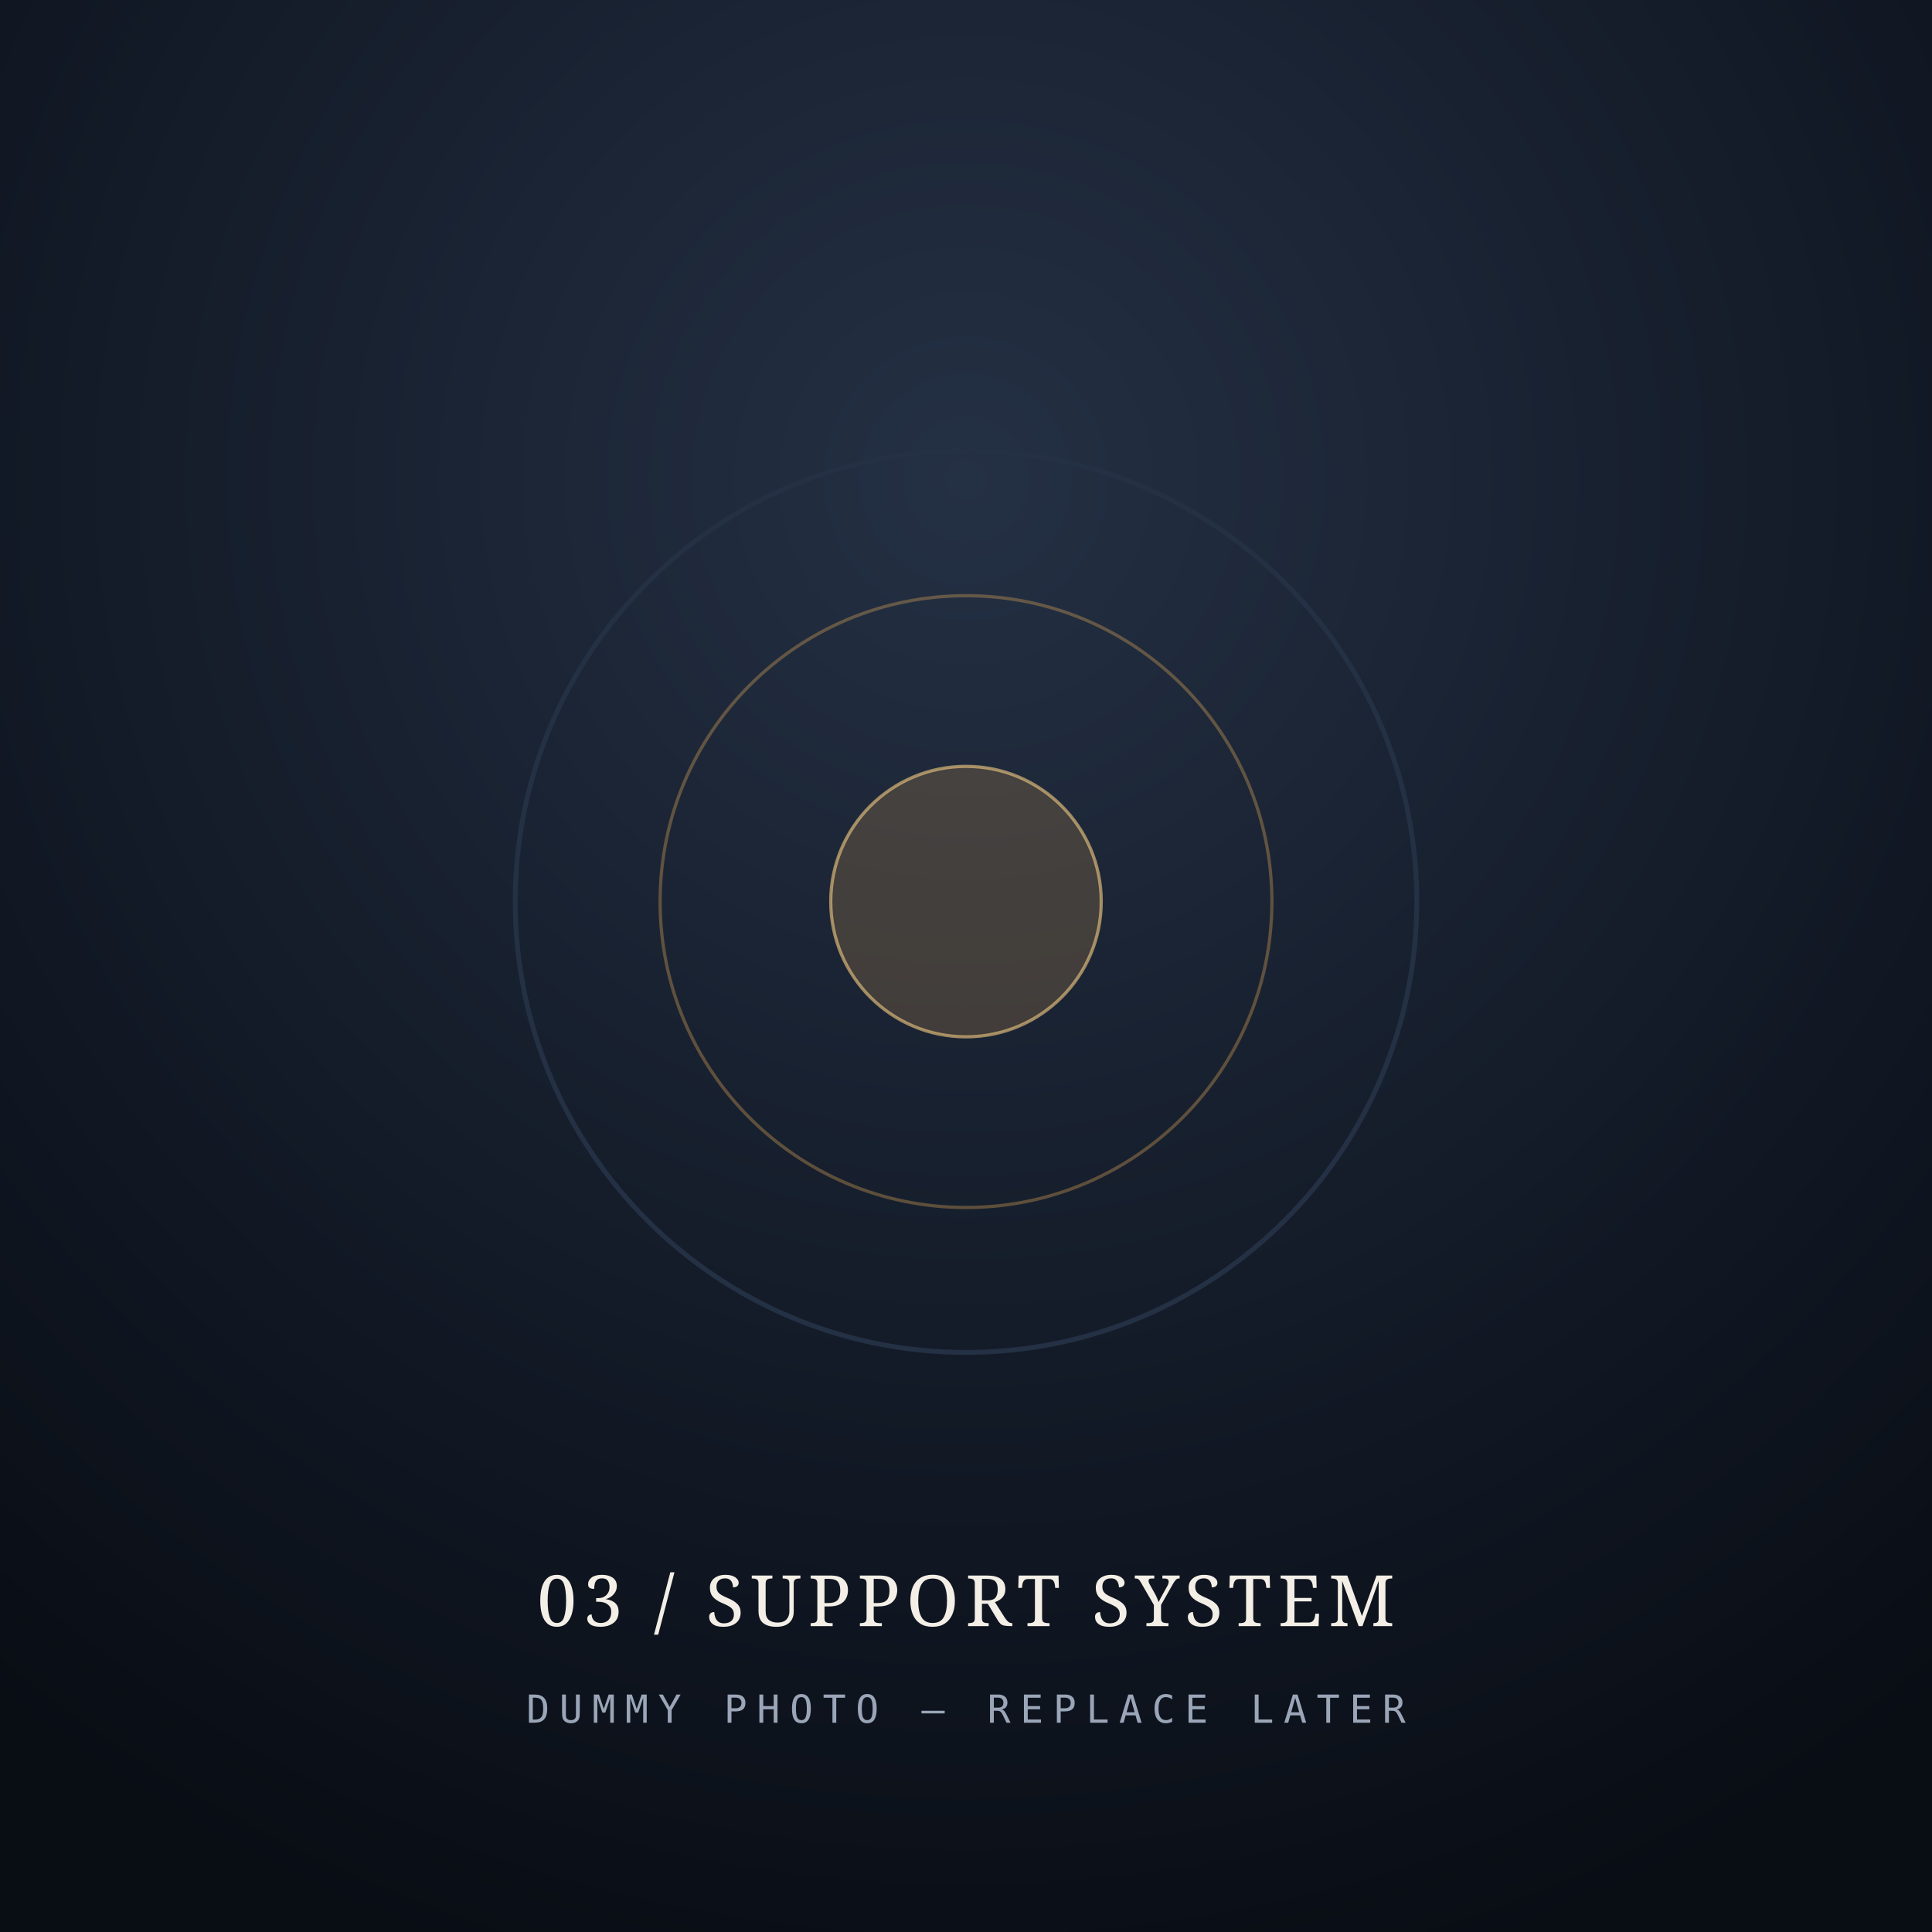
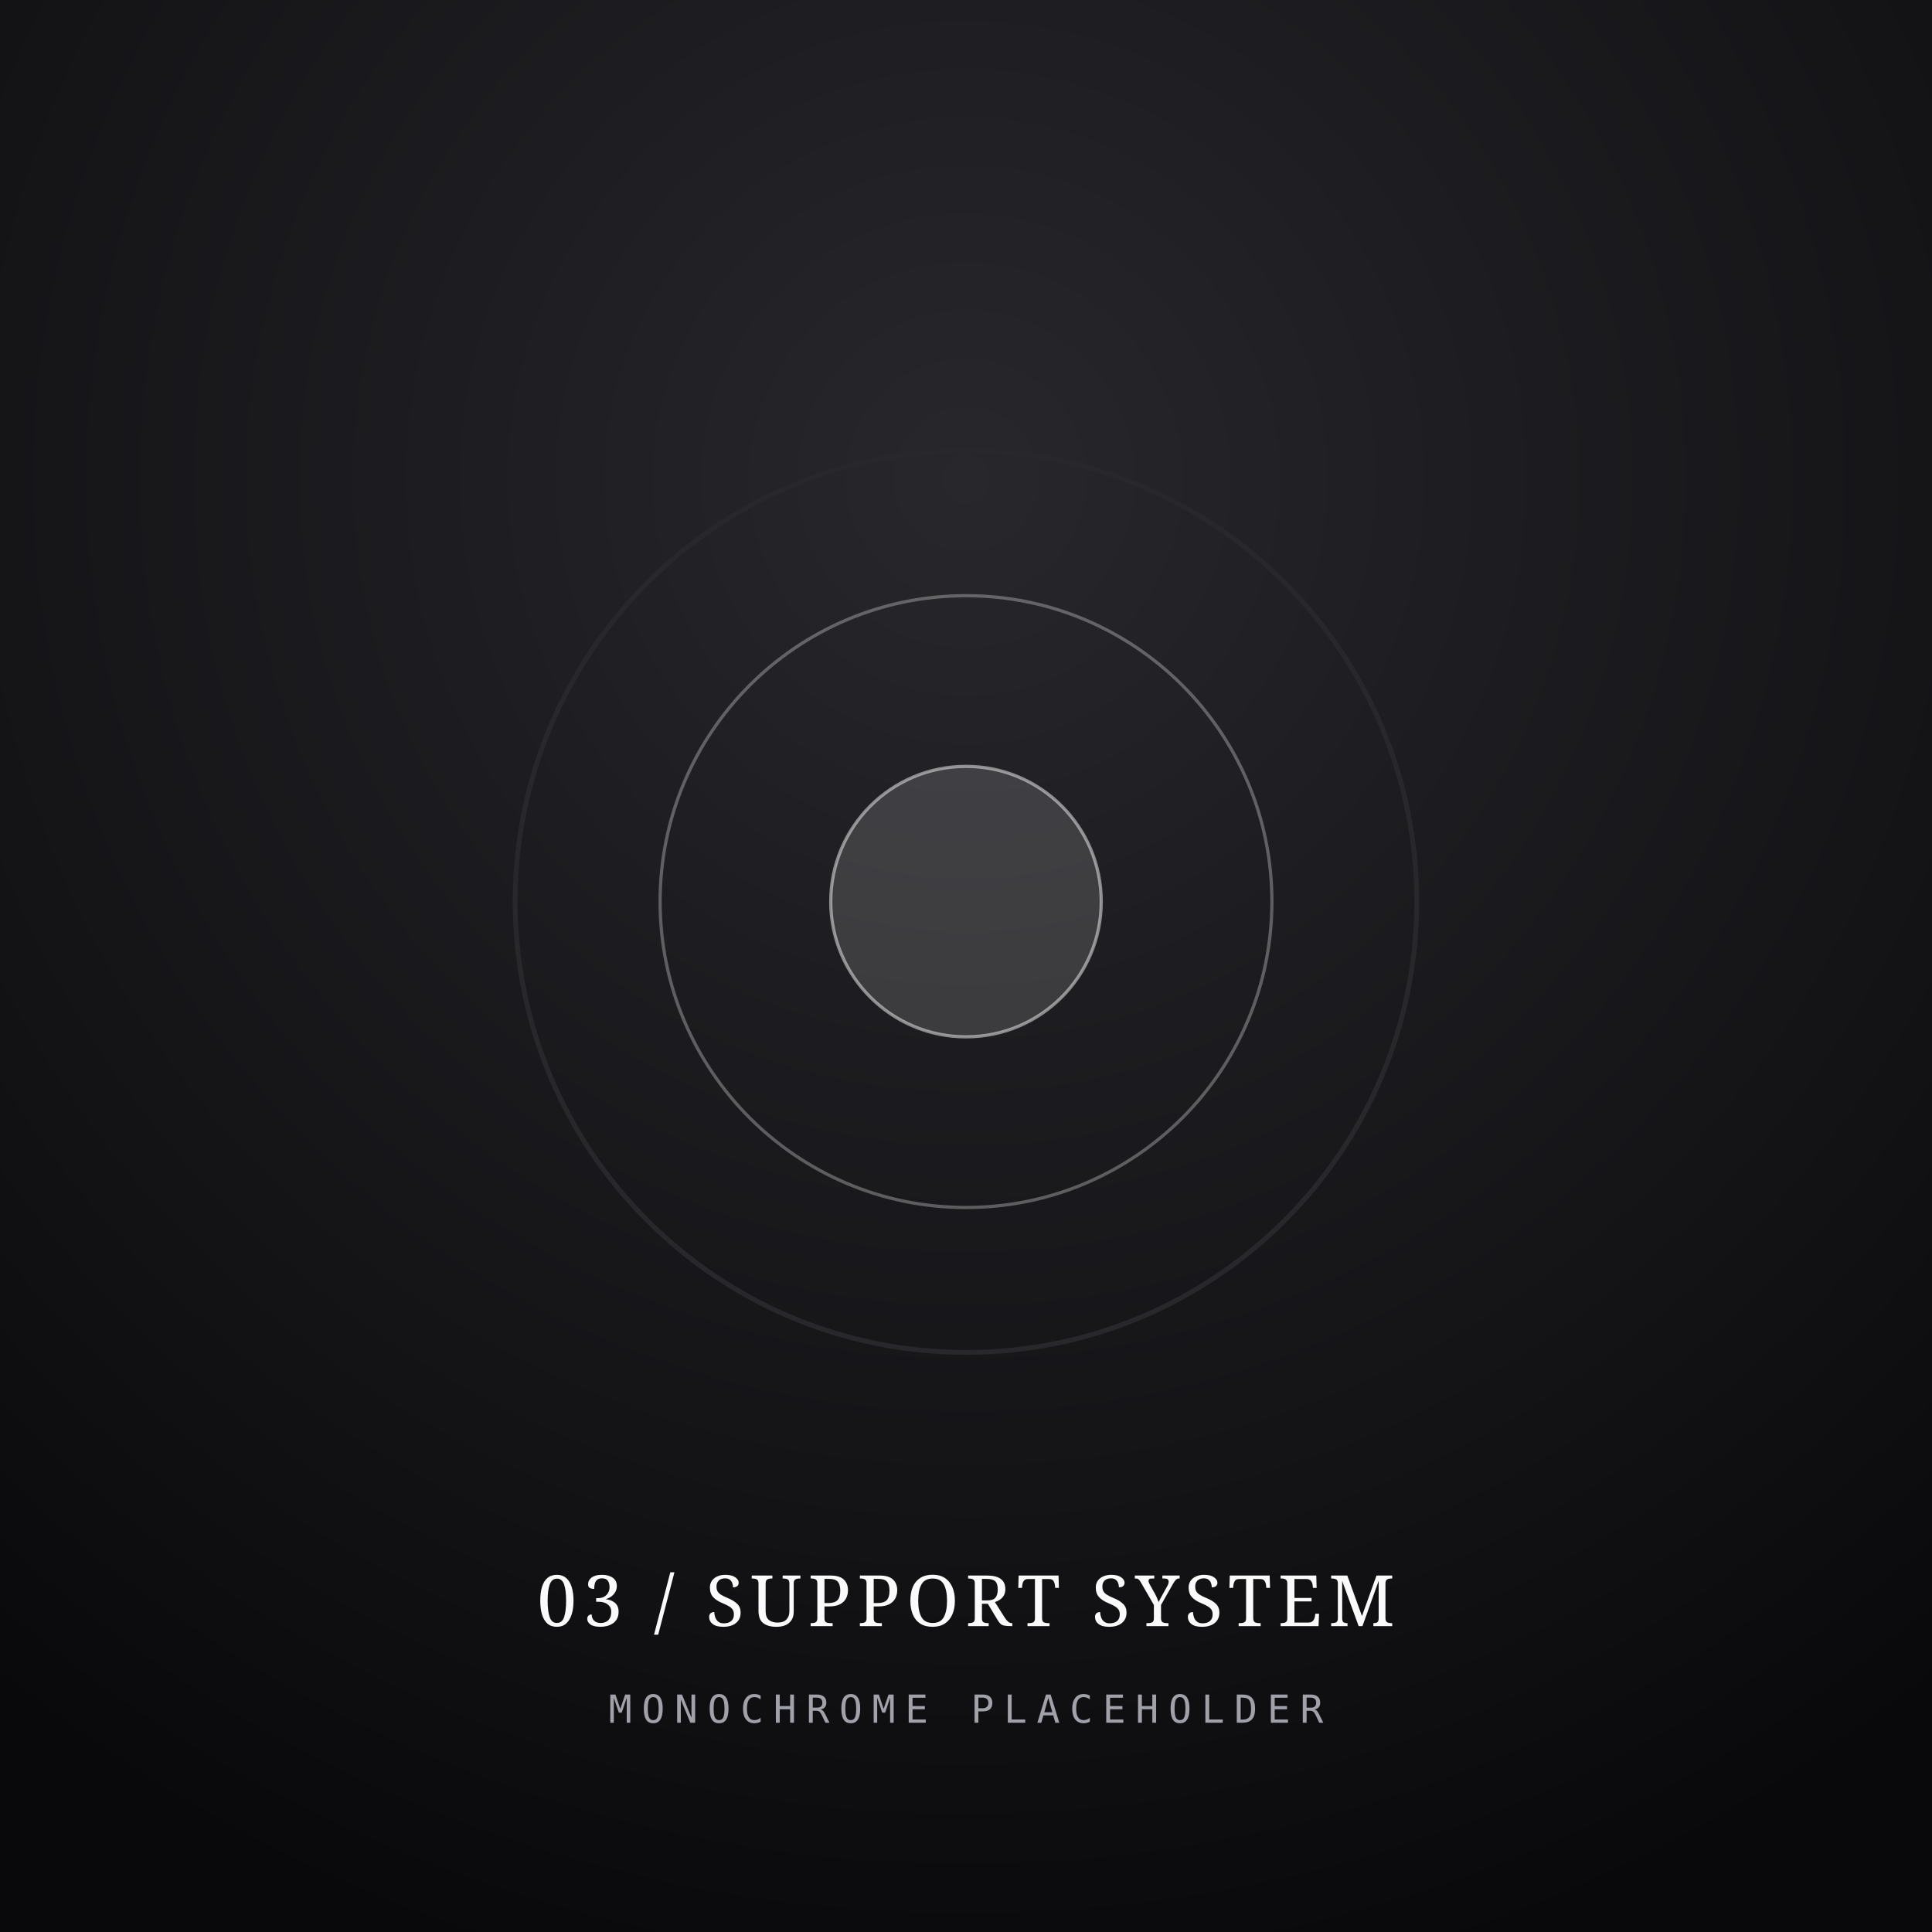
<svg xmlns="http://www.w3.org/2000/svg" viewBox="0 0 600 600" width="600" height="600">
  <defs>
    <radialGradient id="g3" cx="50%" cy="25%" r="80%">
-       <stop offset="0%" stop-color="#243044" />
-       <stop offset="65%" stop-color="#111824" />
-       <stop offset="100%" stop-color="#090d14" />
+       <stop offset="0%" stop-color="#27272c" />
+       <stop offset="65%" stop-color="#141417" />
+       <stop offset="100%" stop-color="#09090b" />
    </radialGradient>
  </defs>
  <rect width="600" height="600" fill="url(#g3)" />
-   <circle cx="300" cy="280" r="140" fill="none" stroke="#243044" stroke-width="1.5" />
-   <circle cx="300" cy="280" r="95" fill="none" stroke="#e2a856" stroke-opacity="0.35" stroke-width="1" />
-   <circle cx="300" cy="280" r="42" fill="#e2a856" fill-opacity="0.2" stroke="#f5cd82" stroke-opacity="0.6" stroke-width="1" />
-   <text x="300" y="505" text-anchor="middle" fill="#f3efe7" font-family="Georgia, serif" font-size="22" letter-spacing="2">03 / SUPPORT SYSTEM</text>
-   <text x="300" y="535" text-anchor="middle" fill="#9aa6b8" font-family="monospace" font-size="12" letter-spacing="3">DUMMY PHOTO — REPLACE LATER</text>
+   <circle cx="300" cy="280" r="140" fill="none" stroke="#27272c" stroke-width="1.5" />
+   <circle cx="300" cy="280" r="95" fill="none" stroke="#fafafa" stroke-opacity="0.3" stroke-width="1" />
+   <circle cx="300" cy="280" r="42" fill="#fafafa" fill-opacity="0.14" stroke="#fafafa" stroke-opacity="0.5" stroke-width="1" />
+   <text x="300" y="505" text-anchor="middle" fill="#fafafa" font-family="Georgia, serif" font-size="22" letter-spacing="2">03 / SUPPORT SYSTEM</text>
+   <text x="300" y="535" text-anchor="middle" fill="#a1a1aa" font-family="monospace" font-size="12" letter-spacing="3">MONOCHROME PLACEHOLDER</text>
</svg>
